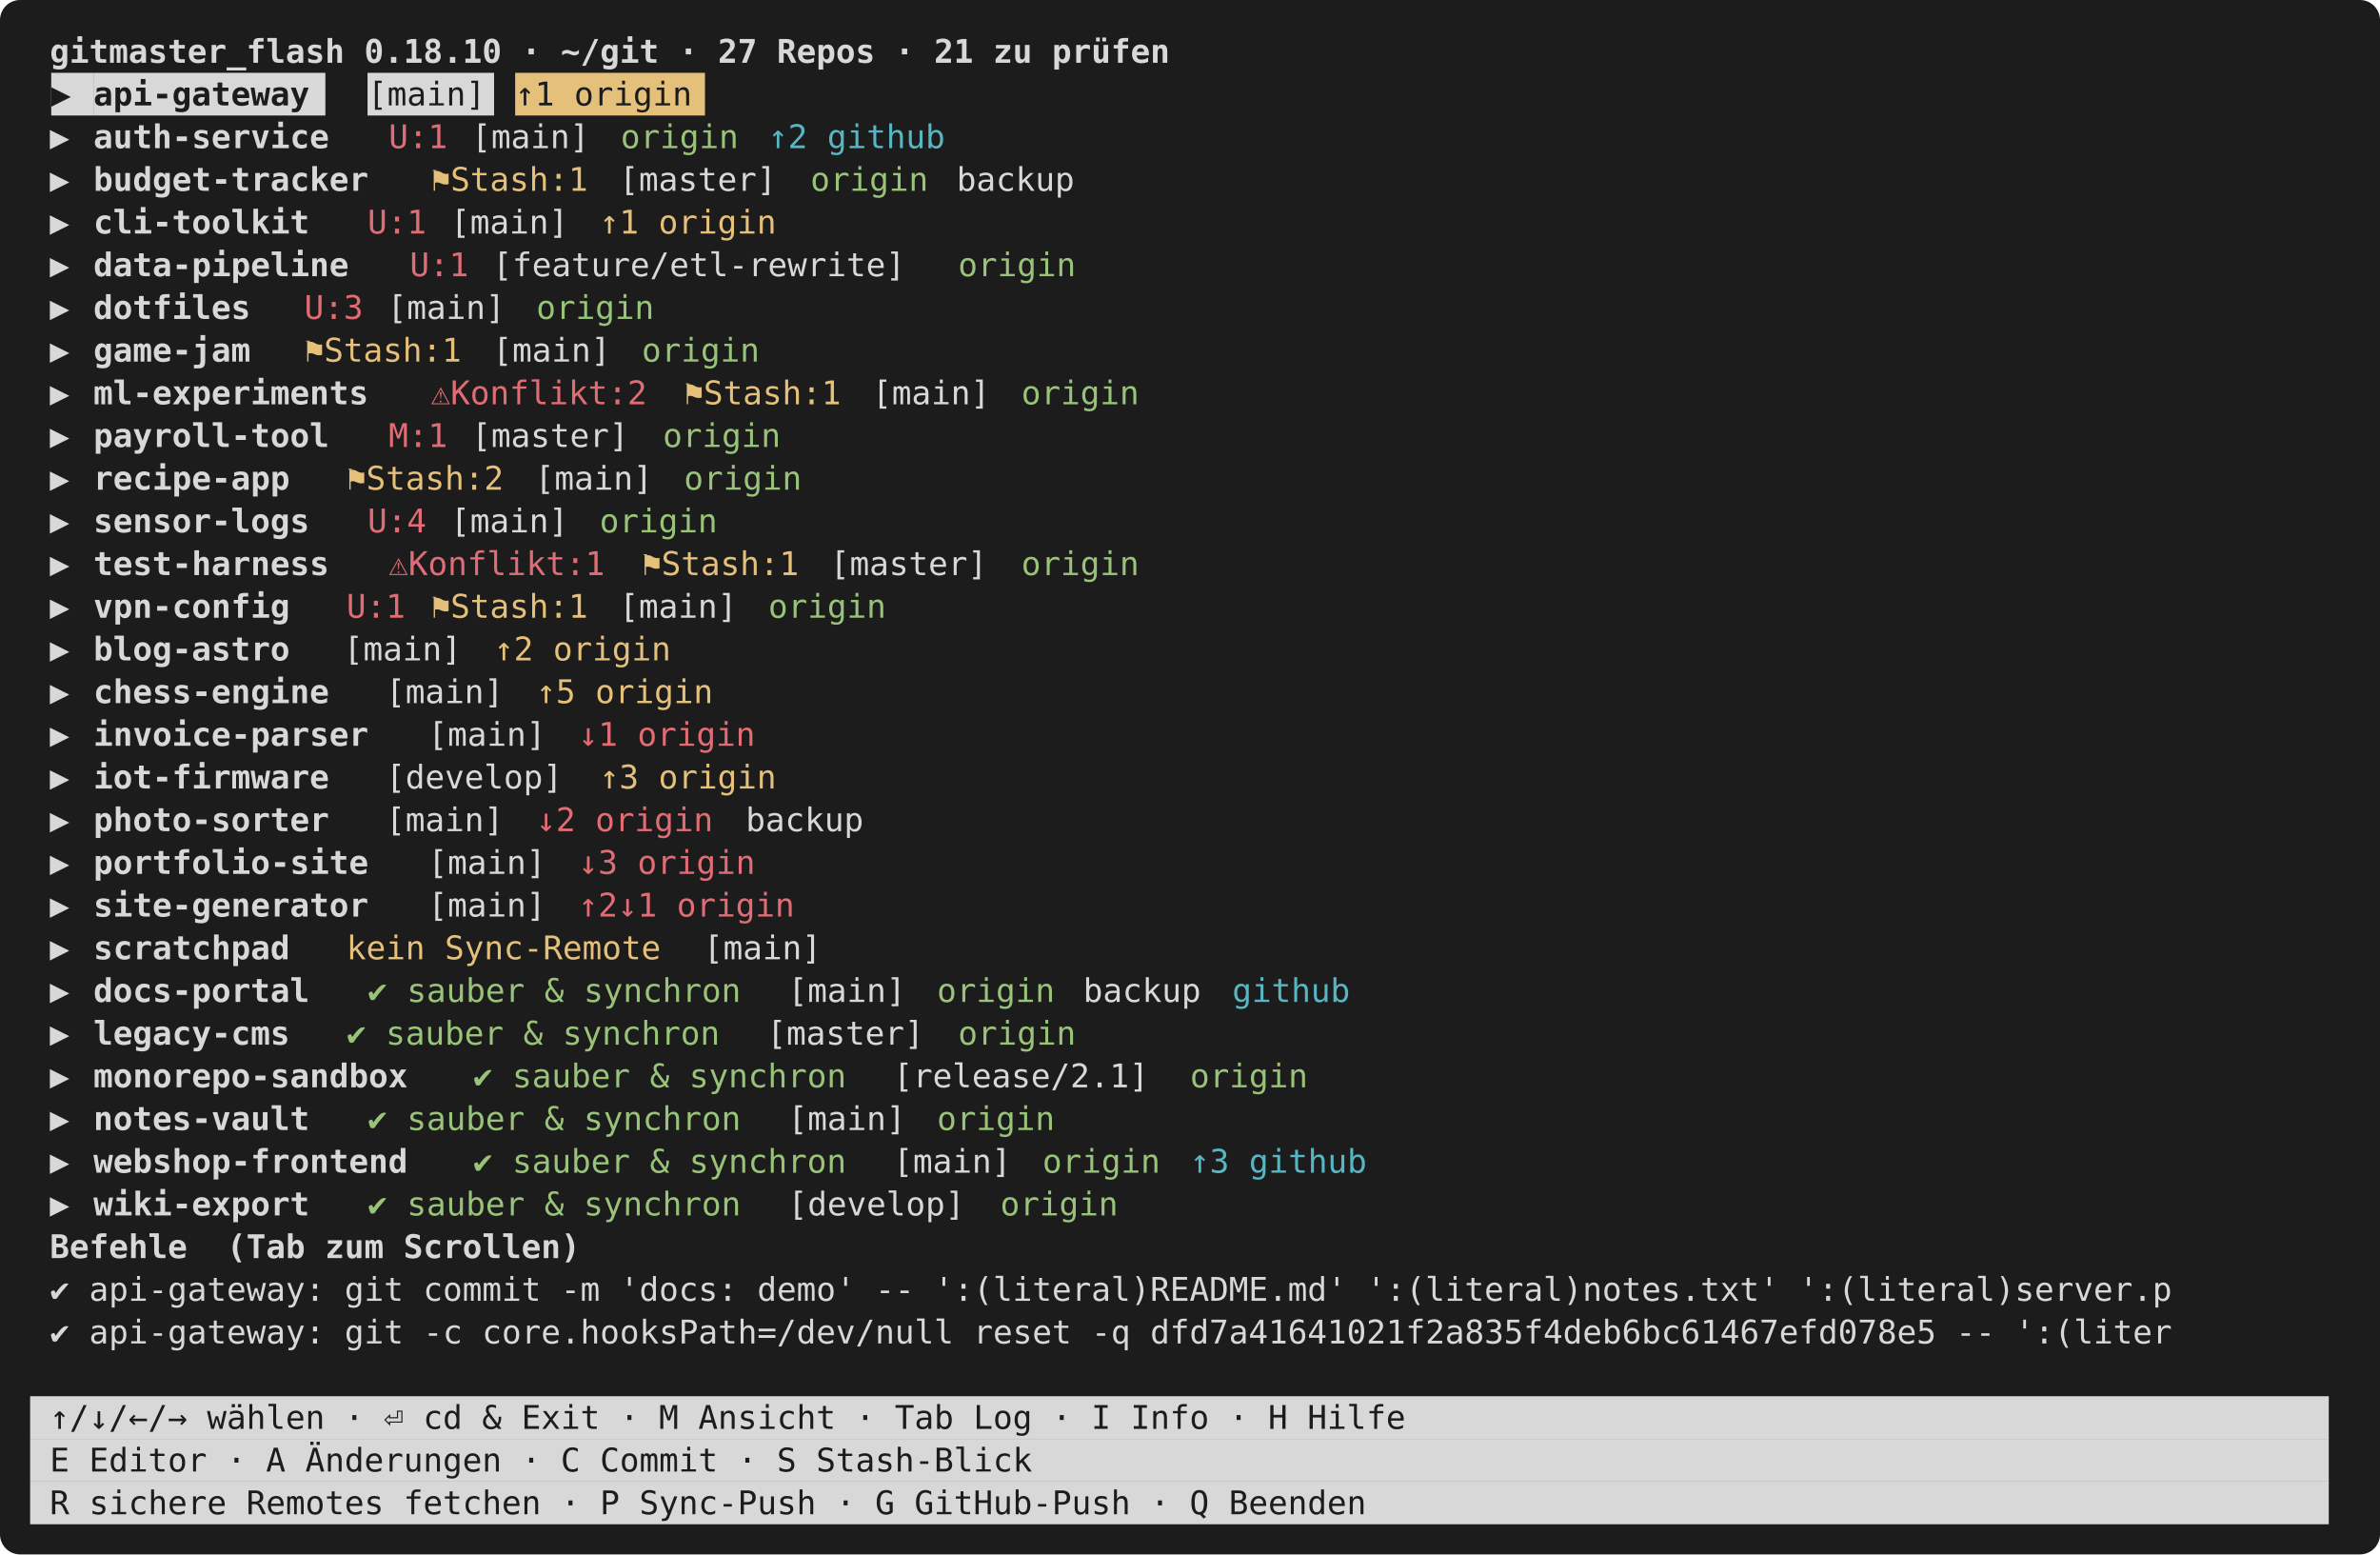
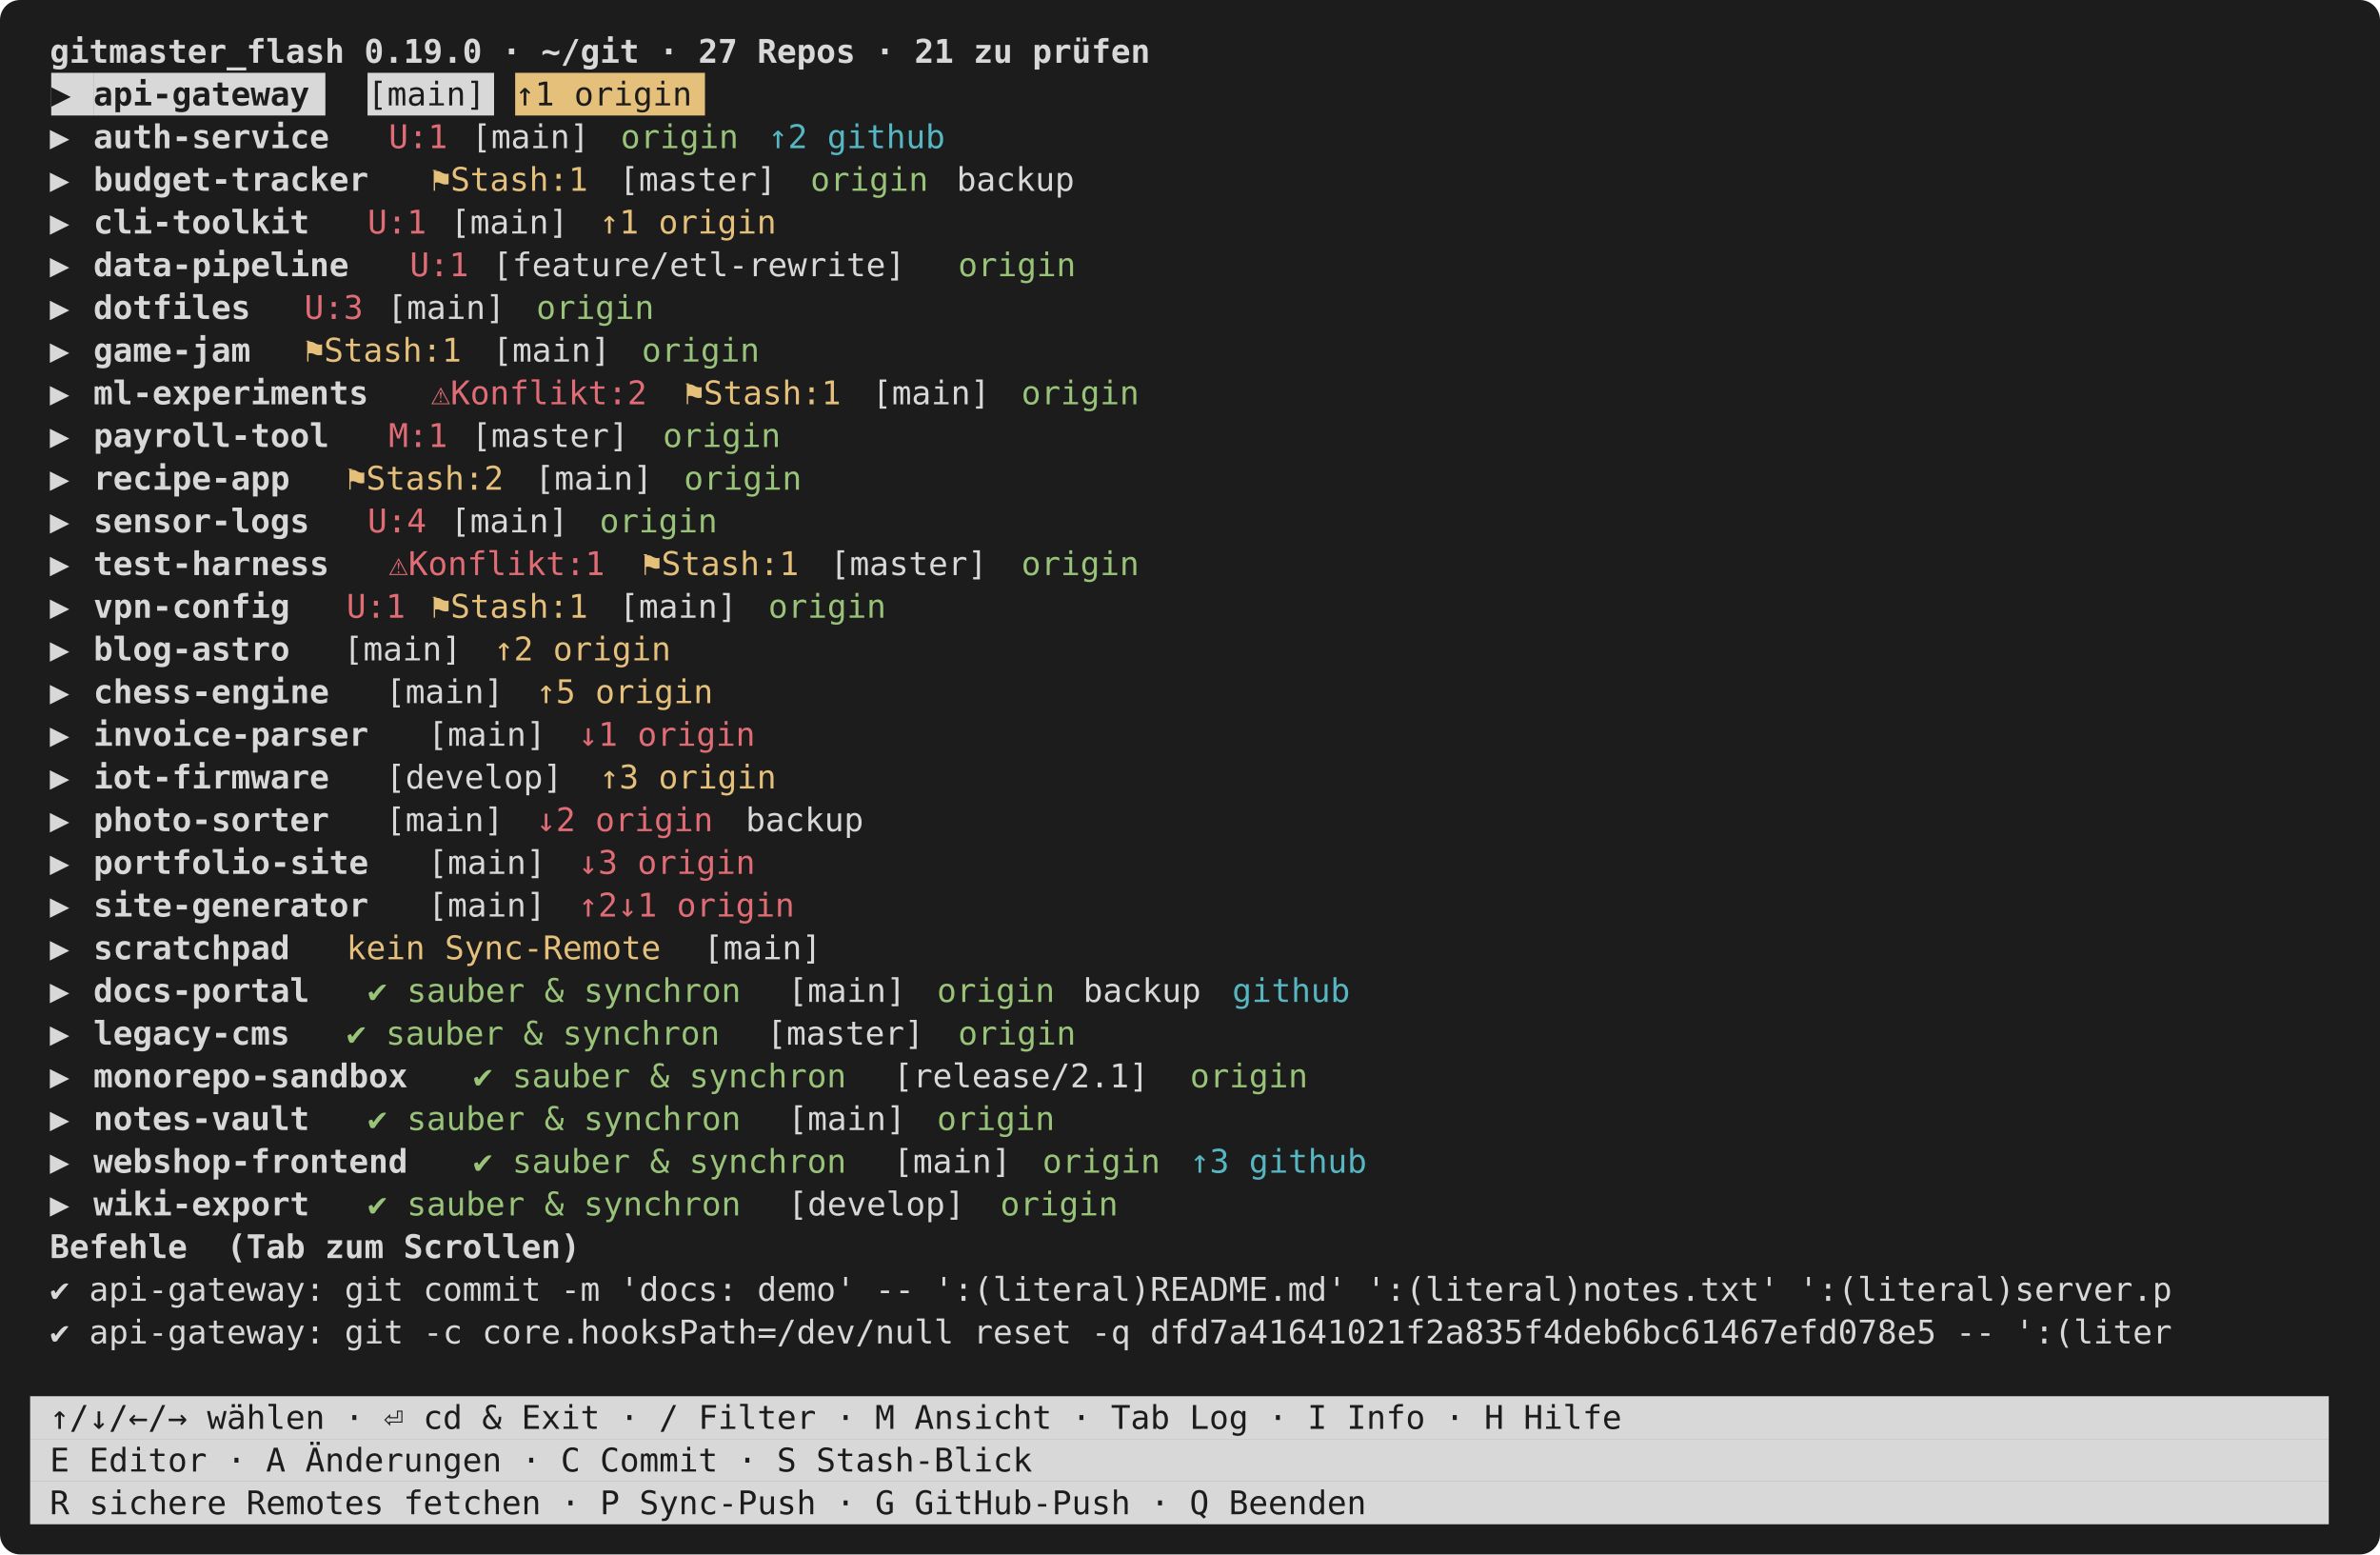
<svg xmlns="http://www.w3.org/2000/svg" viewBox="0 0 948 619" width="948" height="619" font-family="ui-monospace,SFMono-Regular,Menlo,Consolas,monospace" font-size="13">
  <rect width="948" height="619" rx="8" fill="#1c1c1c" />
-   <text x="12.0" y="25.0" fill="#d8d8d8" font-weight="bold" xml:space="preserve"> gitmaster_flash 0.18.10 · ~/git · 27 Repos · 21 zu prüfen                                                   </text>
+   <text x="12.0" y="25.0" fill="#d8d8d8" font-weight="bold" xml:space="preserve"> gitmaster_flash 0.19.0 · ~/git · 27 Repos · 21 zu prüfen                                                    </text>
  <rect x="20.4" y="29.0" width="16.8" height="17.0" fill="#d8d8d8" />
  <text x="20.4" y="42.0" fill="#1c1c1c" xml:space="preserve">▶ </text>
  <rect x="37.2" y="29.0" width="92.4" height="17.0" fill="#d8d8d8" />
  <text x="37.2" y="42.0" fill="#1c1c1c" font-weight="bold" xml:space="preserve">api-gateway</text>
  <rect x="146.4" y="29.0" width="50.4" height="17.0" fill="#d8d8d8" />
  <text x="146.4" y="42.0" fill="#1c1c1c" xml:space="preserve">[main]</text>
  <rect x="205.2" y="29.0" width="75.6" height="17.0" fill="#e5c07b" />
  <text x="205.2" y="42.0" fill="#1c1c1c" xml:space="preserve">↑1 origin</text>
  <text x="12.0" y="59.0" fill="#d8d8d8" xml:space="preserve"> ▶ </text>
  <text x="37.2" y="59.0" fill="#d8d8d8" font-weight="bold" xml:space="preserve">auth-service</text>
  <text x="154.8" y="59.0" fill="#e06c75" xml:space="preserve">U:1</text>
  <text x="180.0" y="59.0" fill="#d8d8d8" xml:space="preserve"> [main] </text>
  <text x="247.2" y="59.0" fill="#98c379" xml:space="preserve">origin</text>
  <text x="306.0" y="59.0" fill="#56b6c2" xml:space="preserve">↑2 github</text>
  <text x="12.0" y="76.0" fill="#d8d8d8" xml:space="preserve"> ▶ </text>
  <text x="37.2" y="76.0" fill="#d8d8d8" font-weight="bold" xml:space="preserve">budget-tracker</text>
  <text x="171.6" y="76.0" fill="#e5c07b" xml:space="preserve">⚑Stash:1</text>
  <text x="238.8" y="76.0" fill="#d8d8d8" xml:space="preserve"> [master] </text>
  <text x="322.8" y="76.0" fill="#98c379" xml:space="preserve">origin</text>
  <text x="373.2" y="76.0" fill="#d8d8d8" xml:space="preserve"> backup                                                            </text>
  <text x="12.0" y="93.0" fill="#d8d8d8" xml:space="preserve"> ▶ </text>
  <text x="37.2" y="93.0" fill="#d8d8d8" font-weight="bold" xml:space="preserve">cli-toolkit</text>
  <text x="146.4" y="93.0" fill="#e06c75" xml:space="preserve">U:1</text>
  <text x="171.6" y="93.0" fill="#d8d8d8" xml:space="preserve"> [main] </text>
  <text x="238.8" y="93.0" fill="#e5c07b" xml:space="preserve">↑1 origin</text>
  <text x="12.0" y="110.0" fill="#d8d8d8" xml:space="preserve"> ▶ </text>
  <text x="37.2" y="110.0" fill="#d8d8d8" font-weight="bold" xml:space="preserve">data-pipeline</text>
  <text x="163.2" y="110.0" fill="#e06c75" xml:space="preserve">U:1</text>
  <text x="188.4" y="110.0" fill="#d8d8d8" xml:space="preserve"> [feature/etl-rewrite] </text>
  <text x="381.6" y="110.0" fill="#98c379" xml:space="preserve">origin</text>
  <text x="12.0" y="127.0" fill="#d8d8d8" xml:space="preserve"> ▶ </text>
  <text x="37.2" y="127.0" fill="#d8d8d8" font-weight="bold" xml:space="preserve">dotfiles</text>
  <text x="121.2" y="127.0" fill="#e06c75" xml:space="preserve">U:3</text>
  <text x="146.4" y="127.0" fill="#d8d8d8" xml:space="preserve"> [main] </text>
  <text x="213.6" y="127.0" fill="#98c379" xml:space="preserve">origin</text>
  <text x="12.0" y="144.0" fill="#d8d8d8" xml:space="preserve"> ▶ </text>
  <text x="37.2" y="144.0" fill="#d8d8d8" font-weight="bold" xml:space="preserve">game-jam</text>
  <text x="121.2" y="144.0" fill="#e5c07b" xml:space="preserve">⚑Stash:1</text>
  <text x="188.4" y="144.0" fill="#d8d8d8" xml:space="preserve"> [main] </text>
  <text x="255.6" y="144.0" fill="#98c379" xml:space="preserve">origin</text>
  <text x="12.0" y="161.0" fill="#d8d8d8" xml:space="preserve"> ▶ </text>
  <text x="37.2" y="161.0" fill="#d8d8d8" font-weight="bold" xml:space="preserve">ml-experiments</text>
  <text x="171.6" y="161.0" fill="#e06c75" xml:space="preserve">⚠Konflikt:2</text>
  <text x="272.4" y="161.0" fill="#e5c07b" xml:space="preserve">⚑Stash:1</text>
  <text x="339.6" y="161.0" fill="#d8d8d8" xml:space="preserve"> [main] </text>
  <text x="406.8" y="161.0" fill="#98c379" xml:space="preserve">origin</text>
  <text x="12.0" y="178.0" fill="#d8d8d8" xml:space="preserve"> ▶ </text>
  <text x="37.2" y="178.0" fill="#d8d8d8" font-weight="bold" xml:space="preserve">payroll-tool</text>
  <text x="154.8" y="178.0" fill="#e06c75" xml:space="preserve">M:1</text>
  <text x="180.0" y="178.0" fill="#d8d8d8" xml:space="preserve"> [master] </text>
  <text x="264.0" y="178.0" fill="#98c379" xml:space="preserve">origin</text>
  <text x="12.0" y="195.0" fill="#d8d8d8" xml:space="preserve"> ▶ </text>
  <text x="37.2" y="195.0" fill="#d8d8d8" font-weight="bold" xml:space="preserve">recipe-app</text>
  <text x="138.0" y="195.0" fill="#e5c07b" xml:space="preserve">⚑Stash:2</text>
  <text x="205.2" y="195.0" fill="#d8d8d8" xml:space="preserve"> [main] </text>
  <text x="272.4" y="195.0" fill="#98c379" xml:space="preserve">origin</text>
  <text x="12.0" y="212.0" fill="#d8d8d8" xml:space="preserve"> ▶ </text>
  <text x="37.2" y="212.0" fill="#d8d8d8" font-weight="bold" xml:space="preserve">sensor-logs</text>
  <text x="146.4" y="212.0" fill="#e06c75" xml:space="preserve">U:4</text>
  <text x="171.6" y="212.0" fill="#d8d8d8" xml:space="preserve"> [main] </text>
  <text x="238.8" y="212.0" fill="#98c379" xml:space="preserve">origin</text>
  <text x="12.0" y="229.0" fill="#d8d8d8" xml:space="preserve"> ▶ </text>
  <text x="37.2" y="229.0" fill="#d8d8d8" font-weight="bold" xml:space="preserve">test-harness</text>
  <text x="154.8" y="229.0" fill="#e06c75" xml:space="preserve">⚠Konflikt:1</text>
  <text x="255.6" y="229.0" fill="#e5c07b" xml:space="preserve">⚑Stash:1</text>
  <text x="322.8" y="229.0" fill="#d8d8d8" xml:space="preserve"> [master] </text>
  <text x="406.8" y="229.0" fill="#98c379" xml:space="preserve">origin</text>
  <text x="12.0" y="246.0" fill="#d8d8d8" xml:space="preserve"> ▶ </text>
  <text x="37.2" y="246.0" fill="#d8d8d8" font-weight="bold" xml:space="preserve">vpn-config</text>
  <text x="138.0" y="246.0" fill="#e06c75" xml:space="preserve">U:1</text>
  <text x="171.6" y="246.0" fill="#e5c07b" xml:space="preserve">⚑Stash:1</text>
  <text x="238.8" y="246.0" fill="#d8d8d8" xml:space="preserve"> [main] </text>
  <text x="306.0" y="246.0" fill="#98c379" xml:space="preserve">origin</text>
  <text x="12.0" y="263.0" fill="#d8d8d8" xml:space="preserve"> ▶ </text>
  <text x="37.2" y="263.0" fill="#d8d8d8" font-weight="bold" xml:space="preserve">blog-astro</text>
  <text x="121.2" y="263.0" fill="#d8d8d8" xml:space="preserve">  [main] </text>
  <text x="196.8" y="263.0" fill="#e5c07b" xml:space="preserve">↑2 origin</text>
  <text x="12.0" y="280.0" fill="#d8d8d8" xml:space="preserve"> ▶ </text>
  <text x="37.2" y="280.0" fill="#d8d8d8" font-weight="bold" xml:space="preserve">chess-engine</text>
  <text x="138.0" y="280.0" fill="#d8d8d8" xml:space="preserve">  [main] </text>
  <text x="213.6" y="280.0" fill="#e5c07b" xml:space="preserve">↑5 origin</text>
  <text x="12.0" y="297.0" fill="#d8d8d8" xml:space="preserve"> ▶ </text>
  <text x="37.2" y="297.0" fill="#d8d8d8" font-weight="bold" xml:space="preserve">invoice-parser</text>
  <text x="154.8" y="297.0" fill="#d8d8d8" xml:space="preserve">  [main] </text>
  <text x="230.4" y="297.0" fill="#e06c75" xml:space="preserve">↓1 origin</text>
  <text x="12.0" y="314.0" fill="#d8d8d8" xml:space="preserve"> ▶ </text>
  <text x="37.2" y="314.0" fill="#d8d8d8" font-weight="bold" xml:space="preserve">iot-firmware</text>
  <text x="138.0" y="314.0" fill="#d8d8d8" xml:space="preserve">  [develop] </text>
  <text x="238.8" y="314.0" fill="#e5c07b" xml:space="preserve">↑3 origin</text>
  <text x="12.0" y="331.0" fill="#d8d8d8" xml:space="preserve"> ▶ </text>
  <text x="37.2" y="331.0" fill="#d8d8d8" font-weight="bold" xml:space="preserve">photo-sorter</text>
  <text x="138.0" y="331.0" fill="#d8d8d8" xml:space="preserve">  [main] </text>
  <text x="213.6" y="331.0" fill="#e06c75" xml:space="preserve">↓2 origin</text>
  <text x="289.2" y="331.0" fill="#d8d8d8" xml:space="preserve"> backup                                                                      </text>
  <text x="12.0" y="348.0" fill="#d8d8d8" xml:space="preserve"> ▶ </text>
  <text x="37.2" y="348.0" fill="#d8d8d8" font-weight="bold" xml:space="preserve">portfolio-site</text>
  <text x="154.8" y="348.0" fill="#d8d8d8" xml:space="preserve">  [main] </text>
  <text x="230.4" y="348.0" fill="#e06c75" xml:space="preserve">↓3 origin</text>
  <text x="12.0" y="365.0" fill="#d8d8d8" xml:space="preserve"> ▶ </text>
  <text x="37.2" y="365.0" fill="#d8d8d8" font-weight="bold" xml:space="preserve">site-generator</text>
  <text x="154.8" y="365.0" fill="#d8d8d8" xml:space="preserve">  [main] </text>
  <text x="230.4" y="365.0" fill="#e06c75" xml:space="preserve">↑2↓1 origin</text>
  <text x="12.0" y="382.0" fill="#d8d8d8" xml:space="preserve"> ▶ </text>
  <text x="37.2" y="382.0" fill="#d8d8d8" font-weight="bold" xml:space="preserve">scratchpad</text>
  <text x="138.0" y="382.0" fill="#e5c07b" xml:space="preserve">kein Sync-Remote</text>
  <text x="272.4" y="382.0" fill="#d8d8d8" xml:space="preserve"> [main]                                                                        </text>
  <text x="12.0" y="399.0" fill="#d8d8d8" xml:space="preserve"> ▶ </text>
  <text x="37.2" y="399.0" fill="#d8d8d8" font-weight="bold" xml:space="preserve">docs-portal</text>
  <text x="146.4" y="399.0" fill="#98c379" xml:space="preserve">✔ sauber &amp; synchron</text>
  <text x="306.0" y="399.0" fill="#d8d8d8" xml:space="preserve"> [main] </text>
  <text x="373.2" y="399.0" fill="#98c379" xml:space="preserve">origin</text>
  <text x="423.6" y="399.0" fill="#d8d8d8" xml:space="preserve"> backup </text>
  <text x="490.8" y="399.0" fill="#56b6c2" xml:space="preserve">github</text>
  <text x="12.0" y="416.0" fill="#d8d8d8" xml:space="preserve"> ▶ </text>
  <text x="37.2" y="416.0" fill="#d8d8d8" font-weight="bold" xml:space="preserve">legacy-cms</text>
  <text x="138.0" y="416.0" fill="#98c379" xml:space="preserve">✔ sauber &amp; synchron</text>
  <text x="297.6" y="416.0" fill="#d8d8d8" xml:space="preserve"> [master] </text>
  <text x="381.6" y="416.0" fill="#98c379" xml:space="preserve">origin</text>
  <text x="12.0" y="433.0" fill="#d8d8d8" xml:space="preserve"> ▶ </text>
  <text x="37.2" y="433.0" fill="#d8d8d8" font-weight="bold" xml:space="preserve">monorepo-sandbox</text>
  <text x="188.4" y="433.0" fill="#98c379" xml:space="preserve">✔ sauber &amp; synchron</text>
  <text x="348.0" y="433.0" fill="#d8d8d8" xml:space="preserve"> [release/2.1] </text>
  <text x="474.0" y="433.0" fill="#98c379" xml:space="preserve">origin</text>
  <text x="12.0" y="450.0" fill="#d8d8d8" xml:space="preserve"> ▶ </text>
  <text x="37.2" y="450.0" fill="#d8d8d8" font-weight="bold" xml:space="preserve">notes-vault</text>
  <text x="146.4" y="450.0" fill="#98c379" xml:space="preserve">✔ sauber &amp; synchron</text>
  <text x="306.0" y="450.0" fill="#d8d8d8" xml:space="preserve"> [main] </text>
  <text x="373.2" y="450.0" fill="#98c379" xml:space="preserve">origin</text>
  <text x="12.0" y="467.0" fill="#d8d8d8" xml:space="preserve"> ▶ </text>
  <text x="37.2" y="467.0" fill="#d8d8d8" font-weight="bold" xml:space="preserve">webshop-frontend</text>
  <text x="188.4" y="467.0" fill="#98c379" xml:space="preserve">✔ sauber &amp; synchron</text>
  <text x="348.0" y="467.0" fill="#d8d8d8" xml:space="preserve"> [main] </text>
  <text x="415.2" y="467.0" fill="#98c379" xml:space="preserve">origin</text>
  <text x="474.0" y="467.0" fill="#56b6c2" xml:space="preserve">↑3 github</text>
  <text x="12.0" y="484.0" fill="#d8d8d8" xml:space="preserve"> ▶ </text>
  <text x="37.2" y="484.0" fill="#d8d8d8" font-weight="bold" xml:space="preserve">wiki-export</text>
  <text x="146.4" y="484.0" fill="#98c379" xml:space="preserve">✔ sauber &amp; synchron</text>
  <text x="306.0" y="484.0" fill="#d8d8d8" xml:space="preserve"> [develop] </text>
  <text x="398.4" y="484.0" fill="#98c379" xml:space="preserve">origin</text>
  <text x="12.0" y="501.0" fill="#d8d8d8" font-weight="bold" xml:space="preserve"> Befehle  (Tab zum Scrollen)</text>
  <text x="12.0" y="518.0" fill="#d8d8d8" xml:space="preserve"> ✔ api-gateway: git commit -m 'docs: demo' -- ':(literal)README.md' ':(literal)notes.txt' ':(literal)server.p </text>
  <text x="12.0" y="535.0" fill="#d8d8d8" xml:space="preserve"> ✔ api-gateway: git -c core.hooksPath=/dev/null reset -q dfd7a41641021f2a835f4deb6bc61467efd078e5 -- ':(liter </text>
  <rect x="12.0" y="556.0" width="915.6" height="17.0" fill="#d8d8d8" />
-   <text x="12.0" y="569.0" fill="#1c1c1c" xml:space="preserve"> ↑/↓/←/→ wählen · ⏎ cd &amp; Exit · M Ansicht · Tab Log · I Info · H Hilfe                                       </text>
+   <text x="12.0" y="569.0" fill="#1c1c1c" xml:space="preserve"> ↑/↓/←/→ wählen · ⏎ cd &amp; Exit · / Filter · M Ansicht · Tab Log · I Info · H Hilfe                            </text>
  <rect x="12.0" y="573.0" width="915.6" height="17.0" fill="#d8d8d8" />
  <text x="12.0" y="586.0" fill="#1c1c1c" xml:space="preserve"> E Editor · A Änderungen · C Commit · S Stash-Blick                                                          </text>
  <rect x="12.0" y="590.0" width="915.6" height="17.0" fill="#d8d8d8" />
  <text x="12.0" y="603.0" fill="#1c1c1c" xml:space="preserve"> R sichere Remotes fetchen · P Sync-Push · G GitHub-Push · Q Beenden                                         </text>
</svg>
